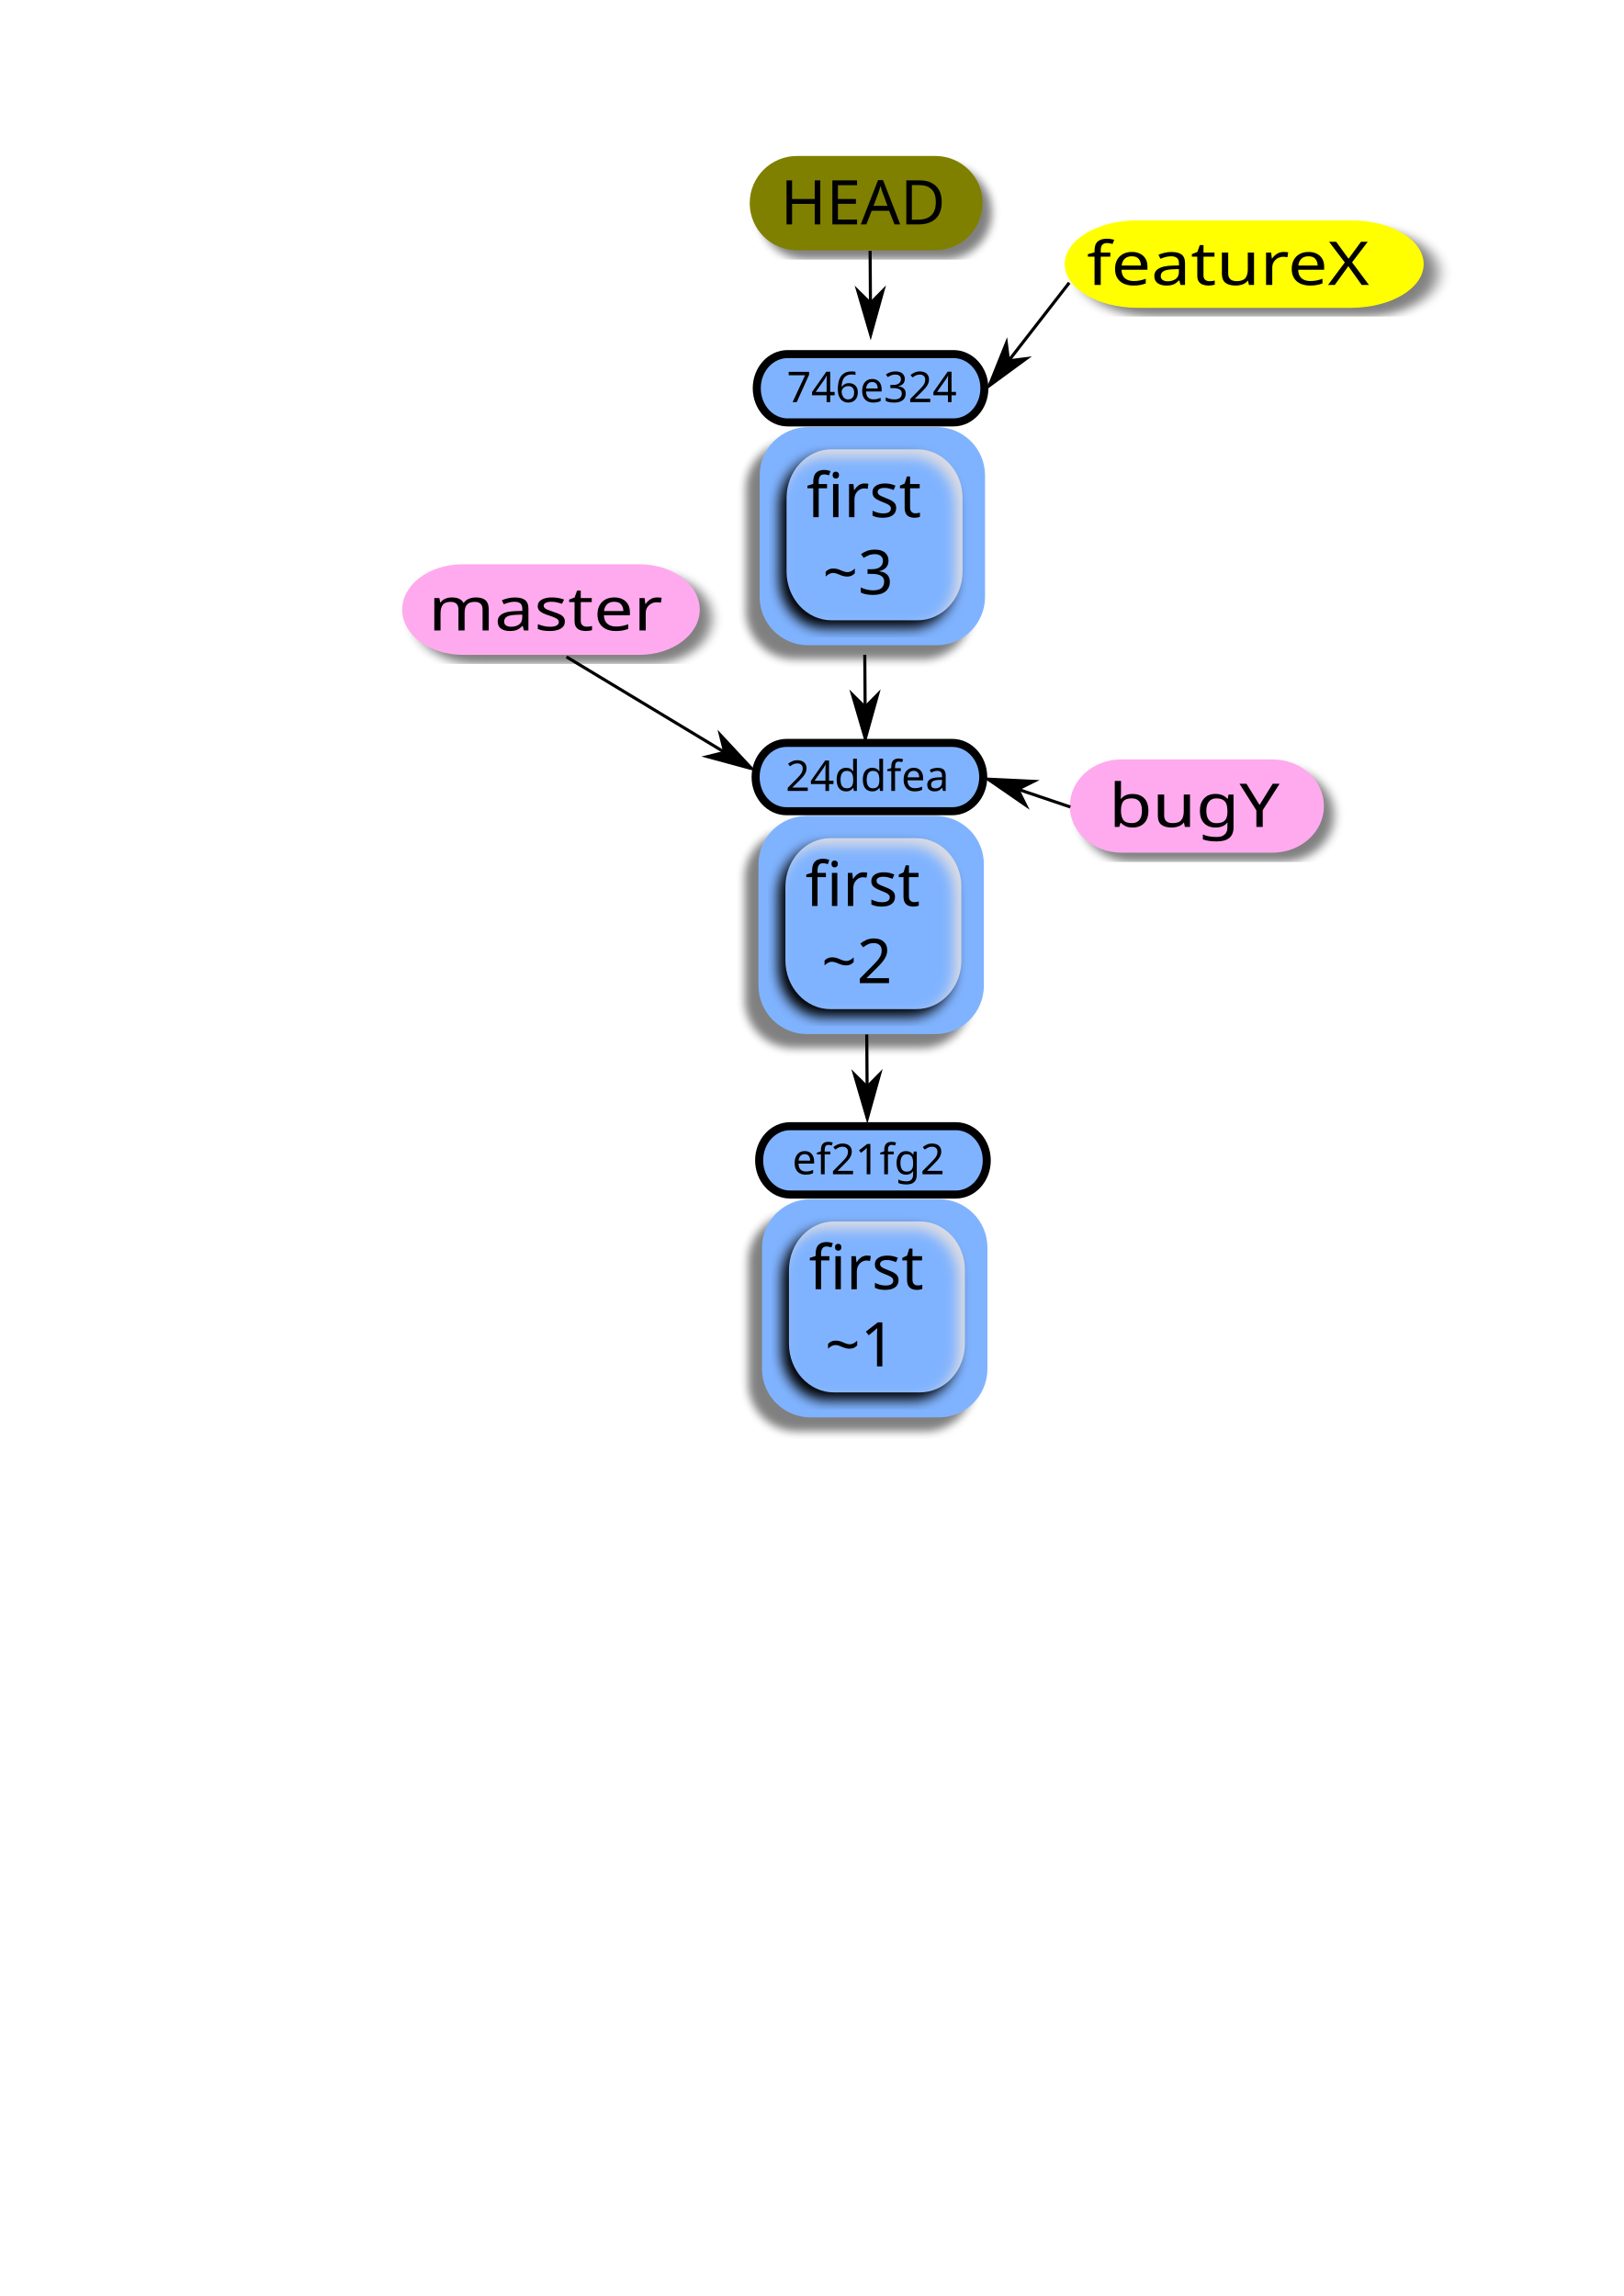
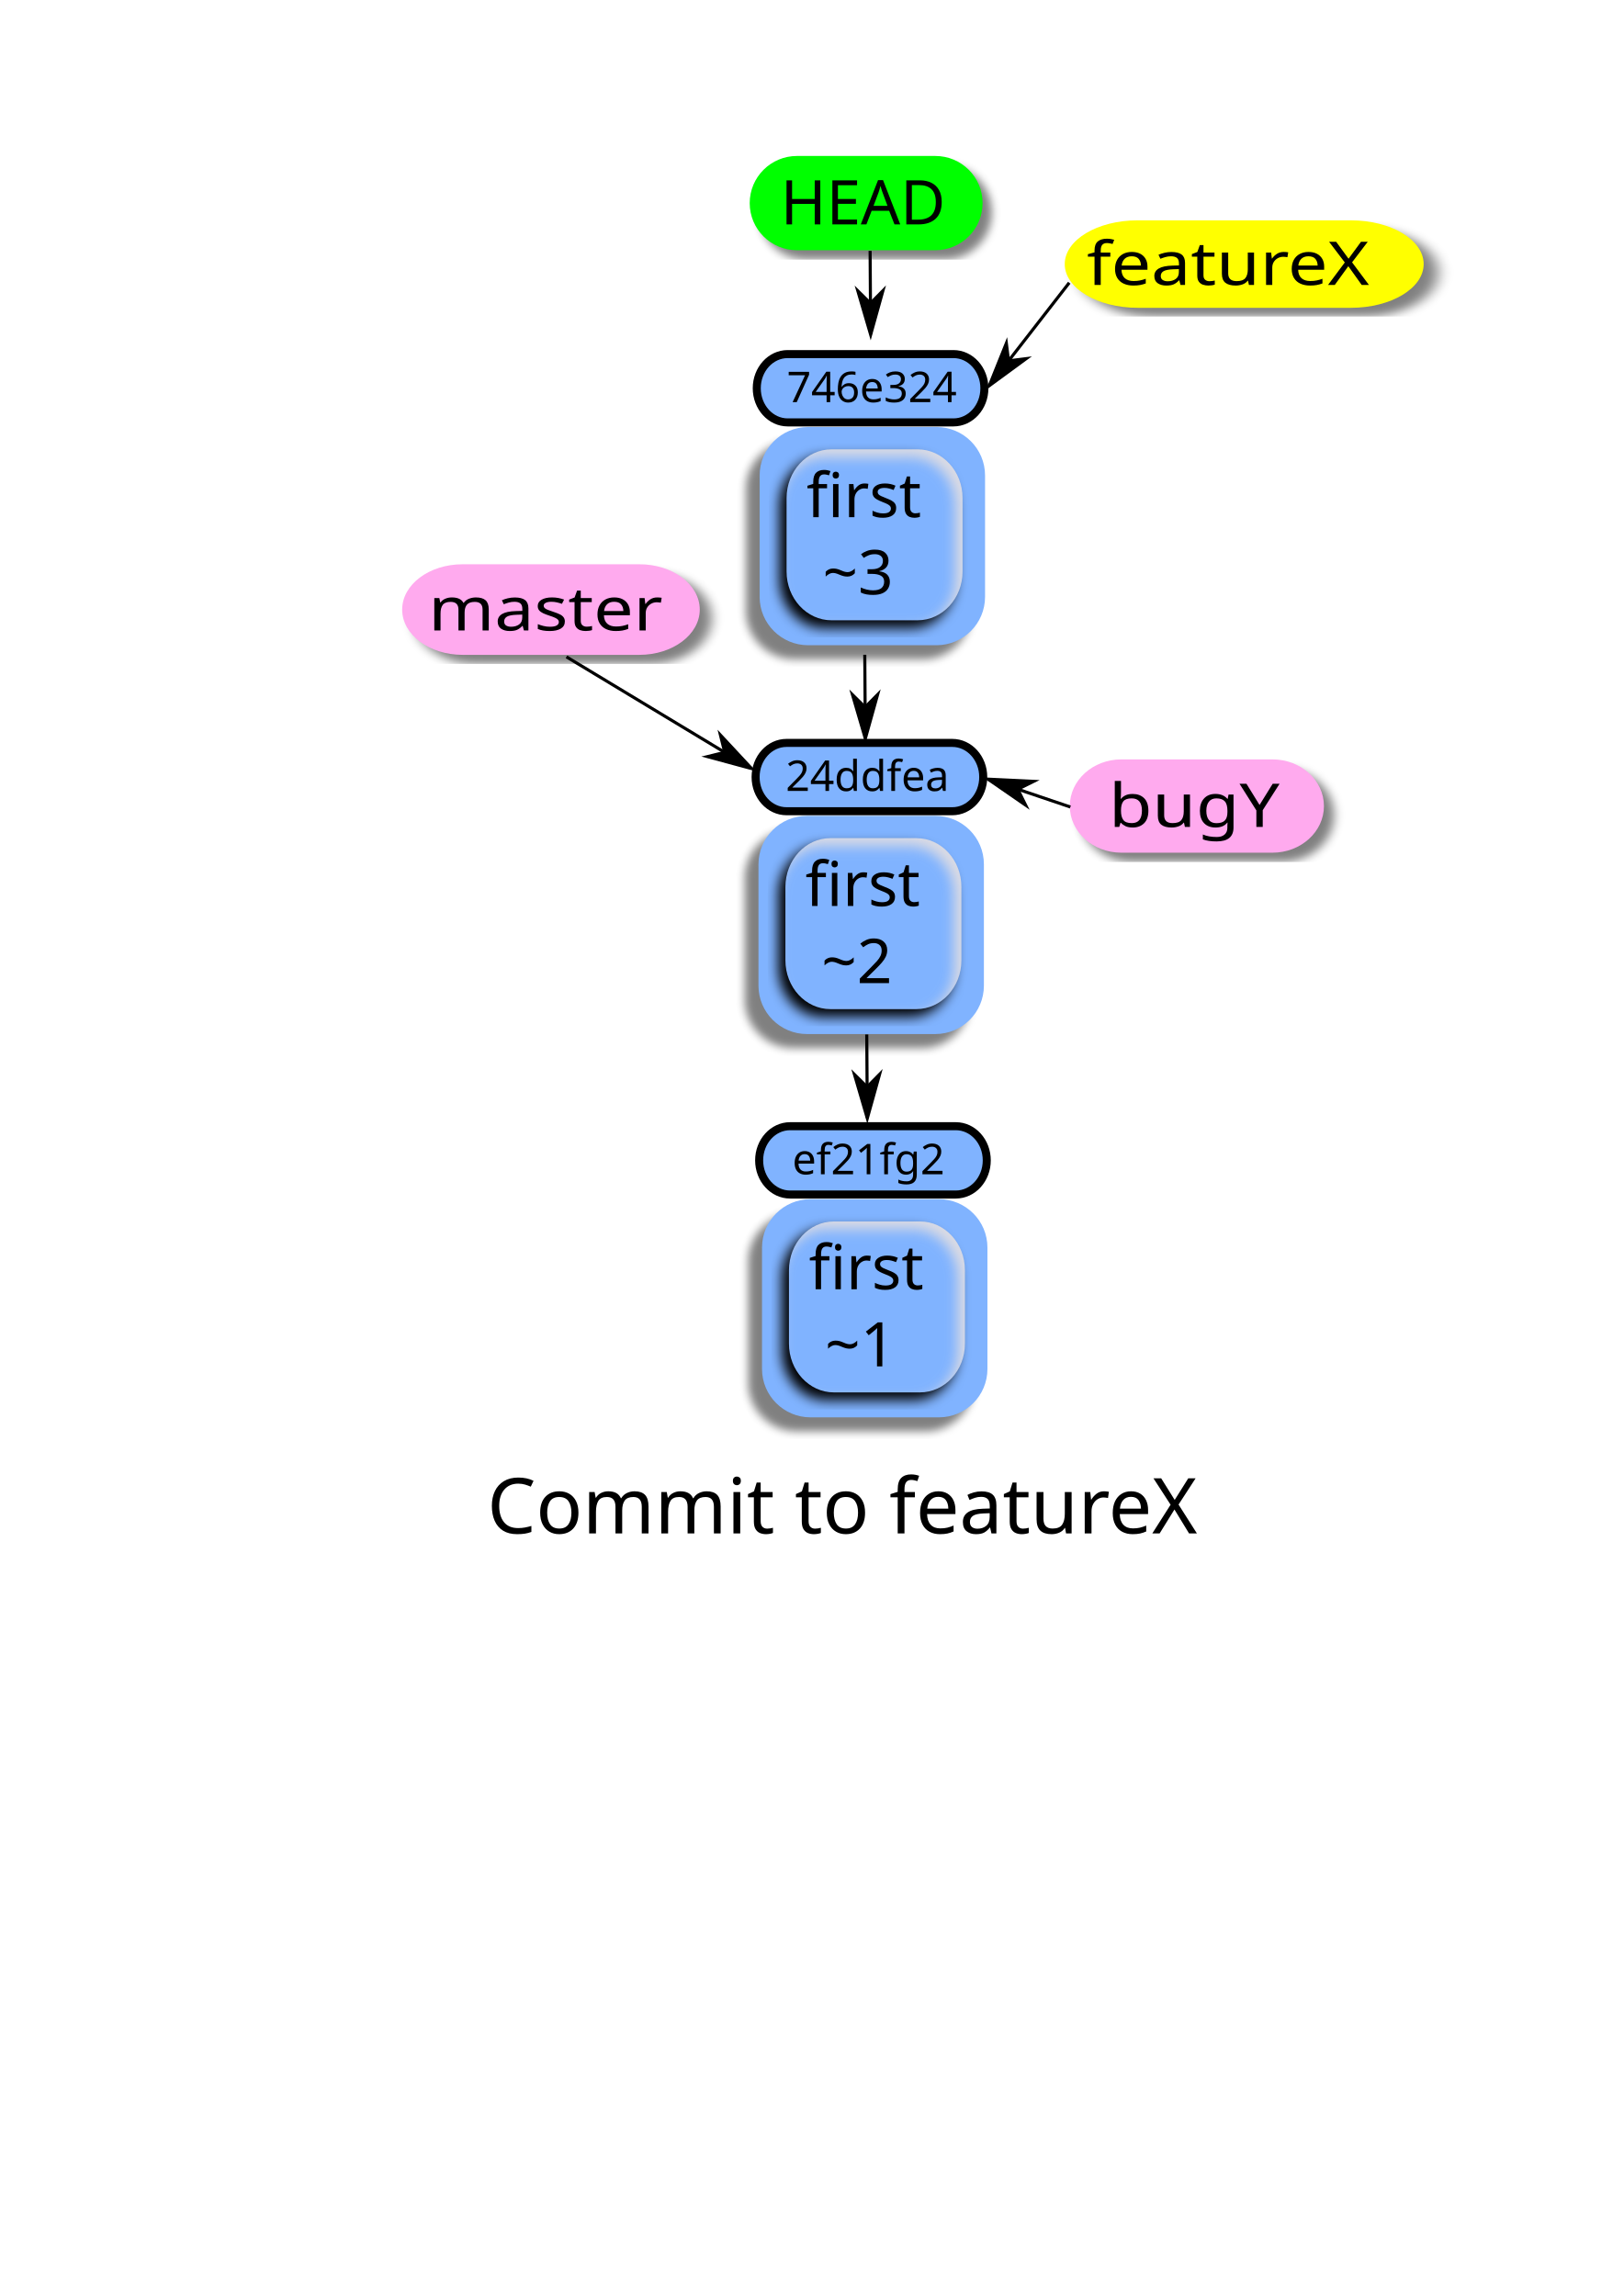
<svg xmlns="http://www.w3.org/2000/svg" xmlns:ns1="http://www.openswatchbook.org/uri/2009/osb" width="297mm" height="420mm" viewBox="0 0 1052.362 1488.189" id="svg2" version="1.1">
  <defs id="defs4">
    <marker orient="auto" refY="0.0" refX="0.0" id="marker9110" style="overflow:visible;">
      <path id="path9112" d="M 0.0,0.0 L 5.0,-5.0 L -12.5,0.0 L 5.0,5.0 L 0.0,0.0 z " style="fill-rule:evenodd;stroke:#000000;stroke-width:1pt;stroke-opacity:1;fill:#000000;fill-opacity:1" transform="scale(0.8) rotate(180) translate(12.5,0)" />
    </marker>
    <marker orient="auto" refY="0.0" refX="0.0" id="marker8998" style="overflow:visible;">
      <path id="path9000" d="M 0.0,0.0 L 5.0,-5.0 L -12.5,0.0 L 5.0,5.0 L 0.0,0.0 z " style="fill-rule:evenodd;stroke:#000000;stroke-width:1pt;stroke-opacity:1;fill:#000000;fill-opacity:1" transform="scale(0.8) rotate(180) translate(12.5,0)" />
    </marker>
    <marker orient="auto" refY="0.0" refX="0.0" id="marker8892" style="overflow:visible;">
      <path id="path8894" d="M 0.0,0.0 L 5.0,-5.0 L -12.5,0.0 L 5.0,5.0 L 0.0,0.0 z " style="fill-rule:evenodd;stroke:#000000;stroke-width:1pt;stroke-opacity:1;fill:#000000;fill-opacity:1" transform="scale(0.8) rotate(180) translate(12.5,0)" />
    </marker>
    <marker orient="auto" refY="0.0" refX="0.0" id="marker8792" style="overflow:visible;">
      <path id="path8794" d="M 0.0,0.0 L 5.0,-5.0 L -12.5,0.0 L 5.0,5.0 L 0.0,0.0 z " style="fill-rule:evenodd;stroke:#000000;stroke-width:1pt;stroke-opacity:1;fill:#000000;fill-opacity:1" transform="scale(0.8) rotate(180) translate(12.5,0)" />
    </marker>
    <marker orient="auto" refY="0.0" refX="0.0" id="marker8698" style="overflow:visible;">
      <path id="path8700" d="M 0.0,0.0 L 5.0,-5.0 L -12.5,0.0 L 5.0,5.0 L 0.0,0.0 z " style="fill-rule:evenodd;stroke:#000000;stroke-width:1pt;stroke-opacity:1;fill:#000000;fill-opacity:1" transform="scale(0.8) rotate(180) translate(12.5,0)" />
    </marker>
    <marker orient="auto" refY="0.0" refX="0.0" id="marker7376" style="overflow:visible;">
      <path id="path7378" d="M 0.0,0.0 L 5.0,-5.0 L -12.5,0.0 L 5.0,5.0 L 0.0,0.0 z " style="fill-rule:evenodd;stroke:#000000;stroke-width:1pt;stroke-opacity:1;fill:#000000;fill-opacity:1" transform="scale(0.8) rotate(180) translate(12.5,0)" />
    </marker>
    <marker style="overflow:visible;" id="marker6272" refX="0.0" refY="0.0" orient="auto">
      <path transform="scale(0.8) rotate(180) translate(12.5,0)" style="fill-rule:evenodd;stroke:#000000;stroke-width:1pt;stroke-opacity:1;fill:#000000;fill-opacity:1" d="M 0.0,0.0 L 5.0,-5.0 L -12.5,0.0 L 5.0,5.0 L 0.0,0.0 z " id="path6274" />
    </marker>
    <marker orient="auto" refY="0.0" refX="0.0" id="marker4547" style="overflow:visible;">
      <path id="path4294" d="M 0.0,0.0 L 5.0,-5.0 L -12.5,0.0 L 5.0,5.0 L 0.0,0.0 z " style="fill-rule:evenodd;stroke:#000000;stroke-width:1pt;stroke-opacity:1;fill:#000000;fill-opacity:1" transform="scale(0.8) rotate(180) translate(12.5,0)" />
    </marker>
    <marker orient="auto" refY="0" refX="0" id="marker7876" style="overflow:visible">
      <path id="path7623" d="M 0,0 5,-5 -12.5,0 5,5 0,0 Z" style="fill:#000000;fill-opacity:1;fill-rule:evenodd;stroke:#000000;stroke-width:1pt;stroke-opacity:1" transform="matrix(-0.8,0,0,-0.8,-10,0)" />
    </marker>
    <marker orient="auto" refY="0" refX="0" id="Arrow1Lend" style="overflow:visible">
      <path id="path7119" d="M 0,0 5,-5 -12.5,0 5,5 0,0 Z" style="fill:#000000;fill-opacity:1;fill-rule:evenodd;stroke:#000000;stroke-width:1pt;stroke-opacity:1" transform="matrix(-0.8,0,0,-0.8,-10,0)" />
    </marker>
    <linearGradient id="linearGradient5542" ns1:paint="gradient">
      <stop style="stop-color:#000000;stop-opacity:1;" offset="0" id="stop5544" />
      <stop style="stop-color:#000000;stop-opacity:0;" offset="1" id="stop5546" />
    </linearGradient>
    <filter style="color-interpolation-filters:sRGB" id="filter4160">
      <feFlood flood-opacity="0.498" flood-color="rgb(0,0,0)" result="flood" id="feFlood4162" />
      <feComposite in="flood" in2="SourceGraphic" operator="in" result="composite1" id="feComposite4164" />
      <feGaussianBlur in="composite1" stdDeviation="3" result="blur" id="feGaussianBlur4166" />
      <feOffset dx="6" dy="6" result="offset" id="feOffset4168" />
      <feComposite in="SourceGraphic" in2="offset" operator="over" result="composite2" id="feComposite4170" />
    </filter>
    <filter style="color-interpolation-filters:sRGB" id="filter4160-4">
      <feFlood flood-opacity="0.498" flood-color="rgb(0,0,0)" result="flood" id="feFlood4162-7" />
      <feComposite in="flood" in2="SourceGraphic" operator="in" result="composite1" id="feComposite4164-5" />
      <feGaussianBlur in="composite1" stdDeviation="3" result="blur" id="feGaussianBlur4166-6" />
      <feOffset dx="6" dy="6" result="offset" id="feOffset4168-2" />
      <feComposite in="SourceGraphic" in2="offset" operator="over" result="composite2" id="feComposite4170-1" />
    </filter>
    <filter style="color-interpolation-filters:sRGB" id="filter4160-4-9">
      <feFlood flood-opacity="0.498" flood-color="rgb(0,0,0)" result="flood" id="feFlood4162-7-4" />
      <feComposite in="flood" in2="SourceGraphic" operator="in" result="composite1" id="feComposite4164-5-7" />
      <feGaussianBlur in="composite1" stdDeviation="3" result="blur" id="feGaussianBlur4166-6-9" />
      <feOffset dx="6" dy="6" result="offset" id="feOffset4168-2-4" />
      <feComposite in="SourceGraphic" in2="offset" operator="over" result="composite2" id="feComposite4170-1-5" />
    </filter>
    <filter style="color-interpolation-filters:sRGB" id="filter4160-4-9-0">
      <feFlood flood-opacity="0.498" flood-color="rgb(0,0,0)" result="flood" id="feFlood4162-7-4-8" />
      <feComposite in="flood" in2="SourceGraphic" operator="in" result="composite1" id="feComposite4164-5-7-1" />
      <feGaussianBlur in="composite1" stdDeviation="3" result="blur" id="feGaussianBlur4166-6-9-2" />
      <feOffset dx="6" dy="6" result="offset" id="feOffset4168-2-4-5" />
      <feComposite in="SourceGraphic" in2="offset" operator="over" result="composite2" id="feComposite4170-1-5-0" />
    </filter>
    <filter style="color-interpolation-filters:sRGB" id="filter4202">
      <feGaussianBlur result="result0" in="SourceAlpha" stdDeviation="4" id="feGaussianBlur4204" />
      <feOffset dx="5" dy="5" result="result4" id="feOffset4206" />
      <feComposite in="SourceGraphic" in2="result4" operator="xor" result="result3" id="feComposite4208" />
    </filter>
    <filter style="color-interpolation-filters:sRGB" id="filter4202-7">
      <feGaussianBlur result="result0" in="SourceAlpha" stdDeviation="4" id="feGaussianBlur4204-5" />
      <feOffset dx="5" dy="5" result="result4" id="feOffset4206-5" />
      <feComposite in="SourceGraphic" in2="result4" operator="xor" result="result3" id="feComposite4208-2" />
    </filter>
    <filter style="color-interpolation-filters:sRGB" id="filter4776">
      <feGaussianBlur result="result0" in="SourceAlpha" stdDeviation="4" id="feGaussianBlur4778" />
      <feOffset dx="5" dy="5" result="result4" id="feOffset4780" />
      <feComposite in="SourceGraphic" in2="result4" operator="xor" result="result3" id="feComposite4782" />
    </filter>
    <filter style="color-interpolation-filters:sRGB" id="filter4776-2">
      <feGaussianBlur result="result0" in="SourceAlpha" stdDeviation="4" id="feGaussianBlur4778-3" />
      <feOffset dx="5" dy="5" result="result4" id="feOffset4780-5" />
      <feComposite in="SourceGraphic" in2="result4" operator="xor" result="result3" id="feComposite4782-2" />
    </filter>
    <filter style="color-interpolation-filters:sRGB" id="filter4776-3">
      <feGaussianBlur result="result0" in="SourceAlpha" stdDeviation="4" id="feGaussianBlur4778-1" />
      <feOffset dx="5" dy="5" result="result4" id="feOffset4780-7" />
      <feComposite in="SourceGraphic" in2="result4" operator="xor" result="result3" id="feComposite4782-5" />
    </filter>
    <filter style="color-interpolation-filters:sRGB" id="filter5554">
      <feFlood flood-opacity="0.498" flood-color="rgb(0,0,0)" result="flood" id="feFlood5556" />
      <feComposite in="flood" in2="SourceGraphic" operator="in" result="composite1" id="feComposite5558" />
      <feGaussianBlur in="composite1" stdDeviation="3" result="blur" id="feGaussianBlur5560" />
      <feOffset dx="9.1" dy="8.9" result="offset" id="feOffset5562" />
      <feComposite in="SourceGraphic" in2="offset" operator="over" result="composite2" id="feComposite5564" />
    </filter>
    <filter style="color-interpolation-filters:sRGB" id="filter4776-3-1">
      <feGaussianBlur result="result0" in="SourceAlpha" stdDeviation="4" id="feGaussianBlur4778-1-1" />
      <feOffset dx="5" dy="5" result="result4" id="feOffset4780-7-2" />
      <feComposite in="SourceGraphic" in2="result4" operator="xor" result="result3" id="feComposite4782-5-6" />
    </filter>
    <filter style="color-interpolation-filters:sRGB" id="filter5554-4">
      <feFlood flood-opacity="0.498" flood-color="rgb(0,0,0)" result="flood" id="feFlood5556-6" />
      <feComposite in="flood" in2="SourceGraphic" operator="in" result="composite1" id="feComposite5558-8" />
      <feGaussianBlur in="composite1" stdDeviation="3" result="blur" id="feGaussianBlur5560-6" />
      <feOffset dx="9.1" dy="8.9" result="offset" id="feOffset5562-2" />
      <feComposite in="SourceGraphic" in2="offset" operator="over" result="composite2" id="feComposite5564-7" />
    </filter>
    <marker orient="auto" refY="0" refX="0" id="Arrow1Lend-9" style="overflow:visible">
      <path id="path7119-5" d="M 0,0 5,-5 -12.5,0 5,5 0,0 Z" style="fill:#000000;fill-opacity:1;fill-rule:evenodd;stroke:#000000;stroke-width:1pt;stroke-opacity:1" transform="matrix(-0.8,0,0,-0.8,-10,0)" />
    </marker>
    <filter style="color-interpolation-filters:sRGB" id="filter4160-7">
      <feFlood flood-opacity="0.498" flood-color="rgb(0,0,0)" result="flood" id="feFlood4162-6" />
      <feComposite in="flood" in2="SourceGraphic" operator="in" result="composite1" id="feComposite4164-5-2" />
      <feGaussianBlur in="composite1" stdDeviation="3" result="blur" id="feGaussianBlur4166-3" />
      <feOffset dx="6" dy="6" result="offset" id="feOffset4168-8" />
      <feComposite in="SourceGraphic" in2="offset" operator="over" result="composite2" id="feComposite4170-7" />
    </filter>
    <filter style="color-interpolation-filters:sRGB" id="filter4160-7-4">
      <feFlood flood-opacity="0.498" flood-color="rgb(0,0,0)" result="flood" id="feFlood4162-6-5" />
      <feComposite in="flood" in2="SourceGraphic" operator="in" result="composite1" id="feComposite4164-5-2-8" />
      <feGaussianBlur in="composite1" stdDeviation="3" result="blur" id="feGaussianBlur4166-3-0" />
      <feOffset dx="6" dy="6" result="offset" id="feOffset4168-8-5" />
      <feComposite in="SourceGraphic" in2="offset" operator="over" result="composite2" id="feComposite4170-7-5" />
    </filter>
    <filter style="color-interpolation-filters:sRGB" id="filter4160-7-4-6">
      <feFlood flood-opacity="0.498" flood-color="rgb(0,0,0)" result="flood" id="feFlood4162-6-5-2" />
      <feComposite in="flood" in2="SourceGraphic" operator="in" result="composite1" id="feComposite4164-5-2-8-6" />
      <feGaussianBlur in="composite1" stdDeviation="3" result="blur" id="feGaussianBlur4166-3-0-5" />
      <feOffset dx="6" dy="6" result="offset" id="feOffset4168-8-5-9" />
      <feComposite in="SourceGraphic" in2="offset" operator="over" result="composite2" id="feComposite4170-7-5-8" />
    </filter>
    <filter style="color-interpolation-filters:sRGB" id="filter4776-3-5">
      <feGaussianBlur result="result0" in="SourceAlpha" stdDeviation="4" id="feGaussianBlur4778-1-9" />
      <feOffset dx="5" dy="5" result="result4" id="feOffset4780-7-7" />
      <feComposite in="SourceGraphic" in2="result4" operator="xor" result="result3" id="feComposite4782-5-7" />
    </filter>
    <filter style="color-interpolation-filters:sRGB" id="filter5554-5">
      <feFlood flood-opacity="0.498" flood-color="rgb(0,0,0)" result="flood" id="feFlood5556-2" />
      <feComposite in="flood" in2="SourceGraphic" operator="in" result="composite1" id="feComposite5558-85" />
      <feGaussianBlur in="composite1" stdDeviation="3" result="blur" id="feGaussianBlur5560-1" />
      <feOffset dx="9.1" dy="8.9" result="offset" id="feOffset5562-1" />
      <feComposite in="SourceGraphic" in2="offset" operator="over" result="composite2" id="feComposite5564-0" />
    </filter>
    <marker style="overflow:visible" id="marker4491-9" refX="0" refY="0" orient="auto">
      <path transform="matrix(-0.8,0,0,-0.8,-10,0)" style="fill:#000000;fill-opacity:1;fill-rule:evenodd;stroke:#000000;stroke-width:1pt;stroke-opacity:1" d="M 0,0 5,-5 -12.5,0 5,5 0,0 Z" id="path4493-2" />
    </marker>
    <filter style="color-interpolation-filters:sRGB" id="filter4160-7-4-6-6">
      <feFlood flood-opacity="0.498" flood-color="rgb(0,0,0)" result="flood" id="feFlood4162-6-5-2-2" />
      <feComposite in="flood" in2="SourceGraphic" operator="in" result="composite1" id="feComposite4164-5-2-8-6-6" />
      <feGaussianBlur in="composite1" stdDeviation="3" result="blur" id="feGaussianBlur4166-3-0-5-6" />
      <feOffset dx="6" dy="6" result="offset" id="feOffset4168-8-5-9-6" />
      <feComposite in="SourceGraphic" in2="offset" operator="over" result="composite2" id="feComposite4170-7-5-8-6" />
    </filter>
    <marker style="overflow:visible" id="marker4384-9" refX="0" refY="0" orient="auto">
      <path transform="matrix(-0.8,0,0,-0.8,-10,0)" style="fill:#000000;fill-opacity:1;fill-rule:evenodd;stroke:#000000;stroke-width:1pt;stroke-opacity:1" d="M 0,0 5,-5 -12.5,0 5,5 0,0 Z" id="path4386-1" />
    </marker>
    <filter style="color-interpolation-filters:sRGB" id="filter4160-7-4-4">
      <feFlood flood-opacity="0.498" flood-color="rgb(0,0,0)" result="flood" id="feFlood4162-6-5-25" />
      <feComposite in="flood" in2="SourceGraphic" operator="in" result="composite1" id="feComposite4164-5-2-8-1" />
      <feGaussianBlur in="composite1" stdDeviation="3" result="blur" id="feGaussianBlur4166-3-0-8" />
      <feOffset dx="6" dy="6" result="offset" id="feOffset4168-8-5-4" />
      <feComposite in="SourceGraphic" in2="offset" operator="over" result="composite2" id="feComposite4170-7-5-3" />
    </filter>
    <marker orient="auto" refY="0" refX="0" id="marker4547-0" style="overflow:visible">
      <path id="path4294-0" d="M 0,0 5,-5 -12.5,0 5,5 0,0 Z" style="fill:#000000;fill-opacity:1;fill-rule:evenodd;stroke:#000000;stroke-width:1pt;stroke-opacity:1" transform="matrix(-0.8,0,0,-0.8,-10,0)" />
    </marker>
    <filter style="color-interpolation-filters:sRGB" id="filter4160-7-7">
      <feFlood flood-opacity="0.498" flood-color="rgb(0,0,0)" result="flood" id="feFlood4162-6-2" />
      <feComposite in="flood" in2="SourceGraphic" operator="in" result="composite1" id="feComposite4164-5-2-9" />
      <feGaussianBlur in="composite1" stdDeviation="3" result="blur" id="feGaussianBlur4166-3-1" />
      <feOffset dx="6" dy="6" result="offset" id="feOffset4168-8-4" />
      <feComposite in="SourceGraphic" in2="offset" operator="over" result="composite2" id="feComposite4170-7-9" />
    </filter>
    <filter style="color-interpolation-filters:sRGB" id="filter4776-3-1-1">
      <feGaussianBlur result="result0" in="SourceAlpha" stdDeviation="4" id="feGaussianBlur4778-1-1-3" />
      <feOffset dx="5" dy="5" result="result4" id="feOffset4780-7-2-2" />
      <feComposite in="SourceGraphic" in2="result4" operator="xor" result="result3" id="feComposite4782-5-6-6" />
    </filter>
    <filter style="color-interpolation-filters:sRGB" id="filter5554-4-3">
      <feFlood flood-opacity="0.498" flood-color="rgb(0,0,0)" result="flood" id="feFlood5556-6-6" />
      <feComposite in="flood" in2="SourceGraphic" operator="in" result="composite1" id="feComposite5558-8-4" />
      <feGaussianBlur in="composite1" stdDeviation="3" result="blur" id="feGaussianBlur5560-6-7" />
      <feOffset dx="9.1" dy="8.9" result="offset" id="feOffset5562-2-4" />
      <feComposite in="SourceGraphic" in2="offset" operator="over" result="composite2" id="feComposite5564-7-0" />
    </filter>
    <filter style="color-interpolation-filters:sRGB" id="filter4776-3-14">
      <feGaussianBlur result="result0" in="SourceAlpha" stdDeviation="4" id="feGaussianBlur4778-1-7" />
      <feOffset dx="5" dy="5" result="result4" id="feOffset4780-7-5" />
      <feComposite in="SourceGraphic" in2="result4" operator="xor" result="result3" id="feComposite4782-5-2" />
    </filter>
    <filter style="color-interpolation-filters:sRGB" id="filter5554-8">
      <feFlood flood-opacity="0.498" flood-color="rgb(0,0,0)" result="flood" id="feFlood5556-3" />
      <feComposite in="flood" in2="SourceGraphic" operator="in" result="composite1" id="feComposite5558-6" />
      <feGaussianBlur in="composite1" stdDeviation="3" result="blur" id="feGaussianBlur5560-2" />
      <feOffset dx="9.1" dy="8.9" result="offset" id="feOffset5562-3" />
      <feComposite in="SourceGraphic" in2="offset" operator="over" result="composite2" id="feComposite5564-8" />
    </filter>
    <filter style="color-interpolation-filters:sRGB" id="filter4160-4-95">
      <feFlood flood-opacity="0.498" flood-color="rgb(0,0,0)" result="flood" id="feFlood4162-7-9" />
      <feComposite in="flood" in2="SourceGraphic" operator="in" result="composite1" id="feComposite4164-5-21" />
      <feGaussianBlur in="composite1" stdDeviation="3" result="blur" id="feGaussianBlur4166-6-8" />
      <feOffset dx="6" dy="6" result="offset" id="feOffset4168-2-9" />
      <feComposite in="SourceGraphic" in2="offset" operator="over" result="composite2" id="feComposite4170-1-3" />
    </filter>
    <marker orient="auto" refY="0" refX="0" id="marker4837" style="overflow:visible">
      <path id="path4839" d="M 0,0 5,-5 -12.5,0 5,5 0,0 Z" style="fill:#000000;fill-opacity:1;fill-rule:evenodd;stroke:#000000;stroke-width:1pt;stroke-opacity:1" transform="matrix(-0.8,0,0,-0.8,-10,0)" />
    </marker>
    <filter style="color-interpolation-filters:sRGB" id="filter4160-4-7">
      <feFlood flood-opacity="0.498" flood-color="rgb(0,0,0)" result="flood" id="feFlood4162-7-94" />
      <feComposite in="flood" in2="SourceGraphic" operator="in" result="composite1" id="feComposite4164-5-4" />
      <feGaussianBlur in="composite1" stdDeviation="3" result="blur" id="feGaussianBlur4166-6-85" />
      <feOffset dx="6" dy="6" result="offset" id="feOffset4168-2-97" />
      <feComposite in="SourceGraphic" in2="offset" operator="over" result="composite2" id="feComposite4170-1-0" />
    </filter>
    <filter style="color-interpolation-filters:sRGB" id="filter5554-5-5">
      <feFlood flood-opacity="0.498" flood-color="rgb(0,0,0)" result="flood" id="feFlood5556-2-5" />
      <feComposite in="flood" in2="SourceGraphic" operator="in" result="composite1" id="feComposite5558-85-4" />
      <feGaussianBlur in="composite1" stdDeviation="3" result="blur" id="feGaussianBlur5560-1-9" />
      <feOffset dx="9.1" dy="8.9" result="offset" id="feOffset5562-1-5" />
      <feComposite in="SourceGraphic" in2="offset" operator="over" result="composite2" id="feComposite5564-0-0" />
    </filter>
    <filter style="color-interpolation-filters:sRGB" id="filter4776-3-5-4">
      <feGaussianBlur result="result0" in="SourceAlpha" stdDeviation="4" id="feGaussianBlur4778-1-9-9" />
      <feOffset dx="5" dy="5" result="result4" id="feOffset4780-7-7-6" />
      <feComposite in="SourceGraphic" in2="result4" operator="xor" result="result3" id="feComposite4782-5-7-1" />
    </filter>
    <filter style="color-interpolation-filters:sRGB" id="filter5554-8-2">
      <feFlood flood-opacity="0.498" flood-color="rgb(0,0,0)" result="flood" id="feFlood5556-3-4" />
      <feComposite in="flood" in2="SourceGraphic" operator="in" result="composite1" id="feComposite5558-6-6" />
      <feGaussianBlur in="composite1" stdDeviation="3" result="blur" id="feGaussianBlur5560-2-3" />
      <feOffset dx="9.1" dy="8.9" result="offset" id="feOffset5562-3-1" />
      <feComposite in="SourceGraphic" in2="offset" operator="over" result="composite2" id="feComposite5564-8-0" />
    </filter>
    <filter style="color-interpolation-filters:sRGB" id="filter4776-3-14-1">
      <feGaussianBlur result="result0" in="SourceAlpha" stdDeviation="4" id="feGaussianBlur4778-1-7-0" />
      <feOffset dx="5" dy="5" result="result4" id="feOffset4780-7-5-3" />
      <feComposite in="SourceGraphic" in2="result4" operator="xor" result="result3" id="feComposite4782-5-2-8" />
    </filter>
    <filter style="color-interpolation-filters:sRGB" id="filter5554-4-3-0">
      <feFlood flood-opacity="0.498" flood-color="rgb(0,0,0)" result="flood" id="feFlood5556-6-6-1" />
      <feComposite in="flood" in2="SourceGraphic" operator="in" result="composite1" id="feComposite5558-8-4-7" />
      <feGaussianBlur in="composite1" stdDeviation="3" result="blur" id="feGaussianBlur5560-6-7-1" />
      <feOffset dx="9.1" dy="8.9" result="offset" id="feOffset5562-2-4-5" />
      <feComposite in="SourceGraphic" in2="offset" operator="over" result="composite2" id="feComposite5564-7-0-1" />
    </filter>
    <filter style="color-interpolation-filters:sRGB" id="filter4776-3-1-1-9">
      <feGaussianBlur result="result0" in="SourceAlpha" stdDeviation="4" id="feGaussianBlur4778-1-1-3-2" />
      <feOffset dx="5" dy="5" result="result4" id="feOffset4780-7-2-2-3" />
      <feComposite in="SourceGraphic" in2="result4" operator="xor" result="result3" id="feComposite4782-5-6-6-8" />
    </filter>
    <filter style="color-interpolation-filters:sRGB" id="filter4160-7-7-2">
      <feFlood flood-opacity="0.498" flood-color="rgb(0,0,0)" result="flood" id="feFlood4162-6-2-8" />
      <feComposite in="flood" in2="SourceGraphic" operator="in" result="composite1" id="feComposite4164-5-2-9-5" />
      <feGaussianBlur in="composite1" stdDeviation="3" result="blur" id="feGaussianBlur4166-3-1-8" />
      <feOffset dx="6" dy="6" result="offset" id="feOffset4168-8-4-9" />
      <feComposite in="SourceGraphic" in2="offset" operator="over" result="composite2" id="feComposite4170-7-9-0" />
    </filter>
    <filter style="color-interpolation-filters:sRGB" id="filter4160-7-4-4-1">
      <feFlood flood-opacity="0.498" flood-color="rgb(0,0,0)" result="flood" id="feFlood4162-6-5-25-3" />
      <feComposite in="flood" in2="SourceGraphic" operator="in" result="composite1" id="feComposite4164-5-2-8-1-2" />
      <feGaussianBlur in="composite1" stdDeviation="3" result="blur" id="feGaussianBlur4166-3-0-8-7" />
      <feOffset dx="6" dy="6" result="offset" id="feOffset4168-8-5-4-6" />
      <feComposite in="SourceGraphic" in2="offset" operator="over" result="composite2" id="feComposite4170-7-5-3-6" />
    </filter>
    <filter style="color-interpolation-filters:sRGB" id="filter4160-7-4-6-6-1">
      <feFlood flood-opacity="0.498" flood-color="rgb(0,0,0)" result="flood" id="feFlood4162-6-5-2-2-4" />
      <feComposite in="flood" in2="SourceGraphic" operator="in" result="composite1" id="feComposite4164-5-2-8-6-6-2" />
      <feGaussianBlur in="composite1" stdDeviation="3" result="blur" id="feGaussianBlur4166-3-0-5-6-2" />
      <feOffset dx="6" dy="6" result="offset" id="feOffset4168-8-5-9-6-4" />
      <feComposite in="SourceGraphic" in2="offset" operator="over" result="composite2" id="feComposite4170-7-5-8-6-3" />
    </filter>
    <marker orient="auto" refY="0" refX="0" id="marker5865" style="overflow:visible">
      <path id="path5867" d="M 0,0 5,-5 -12.5,0 5,5 0,0 Z" style="fill:#000000;fill-opacity:1;fill-rule:evenodd;stroke:#000000;stroke-width:1pt;stroke-opacity:1" transform="matrix(-0.8,0,0,-0.8,-10,0)" />
    </marker>
    <marker orient="auto" refY="0" refX="0" id="marker4837-2" style="overflow:visible">
      <path id="path4839-7" d="M 0,0 5,-5 -12.5,0 5,5 0,0 Z" style="fill:#000000;fill-opacity:1;fill-rule:evenodd;stroke:#000000;stroke-width:1pt;stroke-opacity:1" transform="matrix(-0.8,0,0,-0.8,-10,0)" />
    </marker>
    <filter style="color-interpolation-filters:sRGB" id="filter4160-4-3">
      <feFlood flood-opacity="0.498" flood-color="rgb(0,0,0)" result="flood" id="feFlood4162-7-40" />
      <feComposite in="flood" in2="SourceGraphic" operator="in" result="composite1" id="feComposite4164-5-0" />
      <feGaussianBlur in="composite1" stdDeviation="3" result="blur" id="feGaussianBlur4166-6-5" />
      <feOffset dx="6" dy="6" result="offset" id="feOffset4168-2-7" />
      <feComposite in="SourceGraphic" in2="offset" operator="over" result="composite2" id="feComposite4170-1-1" />
    </filter>
    <filter style="color-interpolation-filters:sRGB" id="filter5554-5-6">
      <feFlood flood-opacity="0.498" flood-color="rgb(0,0,0)" result="flood" id="feFlood5556-2-2" />
      <feComposite in="flood" in2="SourceGraphic" operator="in" result="composite1" id="feComposite5558-85-44" />
      <feGaussianBlur in="composite1" stdDeviation="3" result="blur" id="feGaussianBlur5560-1-6" />
      <feOffset dx="9.1" dy="8.9" result="offset" id="feOffset5562-1-4" />
      <feComposite in="SourceGraphic" in2="offset" operator="over" result="composite2" id="feComposite5564-0-1" />
    </filter>
    <filter style="color-interpolation-filters:sRGB" id="filter4776-3-5-5">
      <feGaussianBlur result="result0" in="SourceAlpha" stdDeviation="4" id="feGaussianBlur4778-1-9-3" />
      <feOffset dx="5" dy="5" result="result4" id="feOffset4780-7-7-2" />
      <feComposite in="SourceGraphic" in2="result4" operator="xor" result="result3" id="feComposite4782-5-7-6" />
    </filter>
    <filter style="color-interpolation-filters:sRGB" id="filter5554-8-8">
      <feFlood flood-opacity="0.498" flood-color="rgb(0,0,0)" result="flood" id="feFlood5556-3-6" />
      <feComposite in="flood" in2="SourceGraphic" operator="in" result="composite1" id="feComposite5558-6-3" />
      <feGaussianBlur in="composite1" stdDeviation="3" result="blur" id="feGaussianBlur5560-2-4" />
      <feOffset dx="9.1" dy="8.9" result="offset" id="feOffset5562-3-2" />
      <feComposite in="SourceGraphic" in2="offset" operator="over" result="composite2" id="feComposite5564-8-4" />
    </filter>
    <filter style="color-interpolation-filters:sRGB" id="filter4776-3-14-8">
      <feGaussianBlur result="result0" in="SourceAlpha" stdDeviation="4" id="feGaussianBlur4778-1-7-6" />
      <feOffset dx="5" dy="5" result="result4" id="feOffset4780-7-5-6" />
      <feComposite in="SourceGraphic" in2="result4" operator="xor" result="result3" id="feComposite4782-5-2-4" />
    </filter>
    <filter style="color-interpolation-filters:sRGB" id="filter5554-4-3-9">
      <feFlood flood-opacity="0.498" flood-color="rgb(0,0,0)" result="flood" id="feFlood5556-6-6-0" />
      <feComposite in="flood" in2="SourceGraphic" operator="in" result="composite1" id="feComposite5558-8-4-4" />
      <feGaussianBlur in="composite1" stdDeviation="3" result="blur" id="feGaussianBlur5560-6-7-4" />
      <feOffset dx="9.1" dy="8.9" result="offset" id="feOffset5562-2-4-54" />
      <feComposite in="SourceGraphic" in2="offset" operator="over" result="composite2" id="feComposite5564-7-0-4" />
    </filter>
    <filter style="color-interpolation-filters:sRGB" id="filter4776-3-1-1-2">
      <feGaussianBlur result="result0" in="SourceAlpha" stdDeviation="4" id="feGaussianBlur4778-1-1-3-4" />
      <feOffset dx="5" dy="5" result="result4" id="feOffset4780-7-2-2-8" />
      <feComposite in="SourceGraphic" in2="result4" operator="xor" result="result3" id="feComposite4782-5-6-6-9" />
    </filter>
    <filter style="color-interpolation-filters:sRGB" id="filter4160-7-7-8">
      <feFlood flood-opacity="0.498" flood-color="rgb(0,0,0)" result="flood" id="feFlood4162-6-2-4" />
      <feComposite in="flood" in2="SourceGraphic" operator="in" result="composite1" id="feComposite4164-5-2-9-54" />
      <feGaussianBlur in="composite1" stdDeviation="3" result="blur" id="feGaussianBlur4166-3-1-9" />
      <feOffset dx="6" dy="6" result="offset" id="feOffset4168-8-4-7" />
      <feComposite in="SourceGraphic" in2="offset" operator="over" result="composite2" id="feComposite4170-7-9-9" />
    </filter>
    <filter style="color-interpolation-filters:sRGB" id="filter4160-7-4-4-4">
      <feFlood flood-opacity="0.498" flood-color="rgb(0,0,0)" result="flood" id="feFlood4162-6-5-25-1" />
      <feComposite in="flood" in2="SourceGraphic" operator="in" result="composite1" id="feComposite4164-5-2-8-1-5" />
      <feGaussianBlur in="composite1" stdDeviation="3" result="blur" id="feGaussianBlur4166-3-0-8-3" />
      <feOffset dx="6" dy="6" result="offset" id="feOffset4168-8-5-4-9" />
      <feComposite in="SourceGraphic" in2="offset" operator="over" result="composite2" id="feComposite4170-7-5-3-0" />
    </filter>
    <filter style="color-interpolation-filters:sRGB" id="filter4160-7-4-6-6-9">
      <feFlood flood-opacity="0.498" flood-color="rgb(0,0,0)" result="flood" id="feFlood4162-6-5-2-2-1" />
      <feComposite in="flood" in2="SourceGraphic" operator="in" result="composite1" id="feComposite4164-5-2-8-6-6-4" />
      <feGaussianBlur in="composite1" stdDeviation="3" result="blur" id="feGaussianBlur4166-3-0-5-6-0" />
      <feOffset dx="6" dy="6" result="offset" id="feOffset4168-8-5-9-6-0" />
      <feComposite in="SourceGraphic" in2="offset" operator="over" result="composite2" id="feComposite4170-7-5-8-6-2" />
    </filter>
    <marker style="overflow:visible" id="marker7722" refX="0" refY="0" orient="auto">
      <path transform="matrix(-0.8,0,0,-0.8,-10,0)" style="fill:#000000;fill-opacity:1;fill-rule:evenodd;stroke:#000000;stroke-width:1pt;stroke-opacity:1" d="M 0,0 5,-5 -12.5,0 5,5 0,0 Z" id="path7724" />
    </marker>
  </defs>
  <g id="layer1" transform="translate(0,435.8268)">
-     <rect style="fill:#808000;stroke-width:3;stroke-miterlimit:4;stroke-dasharray:none;stroke-dashoffset:0;filter:url(#filter4160-4-3)" id="rect4152" width="150.532" height="61.094" x="172.46" y="130.861" ry="30.547" transform="matrix(1.002526,0,0,0.9999934,312.9608,-465.5928)" />
+     <rect style="fill:#00ff00;stroke-width:3;stroke-miterlimit:4;stroke-dasharray:none;stroke-dashoffset:0;filter:url(#filter4160-4-3)" id="rect4152" width="150.532" height="61.094" x="172.46" y="130.861" ry="30.547" transform="matrix(1.002526,0,0,0.9999934,312.9608,-465.5928)" />
    <text xml:space="preserve" style="font-style:normal;font-weight:normal;font-size:40.05px;line-height:125%;font-family:sans-serif;letter-spacing:0px;word-spacing:0px;fill:#000000;fill-opacity:1;stroke:none;stroke-width:1px;stroke-linecap:butt;stroke-linejoin:miter;stroke-opacity:1" x="505.178" y="-290.743" id="text4156" transform="scale(1.001265,0.9987363)">
      <tspan id="tspan4158" x="505.178" y="-290.743">HEAD</tspan>
    </text>
    <text xml:space="preserve" style="font-style:normal;font-weight:normal;font-size:40.05px;line-height:125%;font-family:sans-serif;letter-spacing:0px;word-spacing:0px;fill:#000000;fill-opacity:1;stroke:none;stroke-width:1px;stroke-linecap:butt;stroke-linejoin:miter;stroke-opacity:1" x="498.241" y="269.166" id="text4810" transform="scale(1.001265,0.9987363)">
      <tspan id="tspan4812" x="498.241" y="269.166" />
    </text>
    <flowRoot xml:space="preserve" id="flowRoot4820" style="font-style:normal;font-weight:normal;font-size:40px;line-height:125%;font-family:sans-serif;letter-spacing:0px;word-spacing:0px;fill:#000000;fill-opacity:1;stroke:none;stroke-width:1px;stroke-linecap:butt;stroke-linejoin:miter;stroke-opacity:1" transform="matrix(1.002526,0,0,0.9999934,125.0725,-4.963225)">
      <flowRegion id="flowRegion4822">
        <rect id="rect4824" width="182.857" height="192.857" x="285.714" y="183.791" />
      </flowRegion>
      <flowPara id="flowPara4826" />
    </flowRoot>
    <rect style="opacity:0;fill:#dbdbe3;stroke-width:1;stroke-miterlimit:4;stroke-dasharray:none;stroke-dashoffset:0" id="rect5530" width="299.326" height="232.856" x="495.646" y="224.326" ry="31.377" />
    <path style="fill:none;fill-rule:evenodd;stroke:#000000;stroke-width:2;stroke-linecap:butt;stroke-linejoin:miter;stroke-miterlimit:4;stroke-dasharray:none;stroke-opacity:1;marker-end:url(#marker8998)" d="m 563.879,-273.232 0.358,54.107" id="path7110" />
    <text xml:space="preserve" style="font-style:normal;font-weight:normal;font-size:40.05px;line-height:125%;font-family:sans-serif;letter-spacing:0px;word-spacing:0px;fill:#000000;fill-opacity:1;stroke:none;stroke-width:1px;stroke-linecap:butt;stroke-linejoin:miter;stroke-opacity:1" x="296.559" y="274.887" id="text4273" transform="scale(1.001265,0.9987363)">
      <tspan id="tspan4275" x="296.559" y="274.887" />
    </text>
    <rect style="opacity:1;fill:#80b3ff;stroke-width:1;stroke-miterlimit:4;stroke-dasharray:none;stroke-dashoffset:0;filter:url(#filter5554-5-6)" id="rect5532-7" width="141.429" height="145.714" x="292.791" y="-253.286" ry="31.377" transform="matrix(0,0.9999934,-1.002526,0,384.4466,-451.8269)" />
    <rect style="fill:#dbdbe3;stroke-width:3;stroke-miterlimit:4;stroke-dasharray:none;stroke-dashoffset:0;filter:url(#filter4776-3-5-5)" id="rect4774-4-8" width="110" height="122.857" x="133.286" y="249.219" ry="31.377" transform="matrix(0,1.007317,-0.9282228,0,855.1135,-278.8448)" />
    <text xml:space="preserve" style="font-style:normal;font-weight:normal;font-size:40.05px;line-height:125%;font-family:sans-serif;letter-spacing:0px;word-spacing:0px;fill:#000000;fill-opacity:1;stroke:none;stroke-width:1px;stroke-linecap:butt;stroke-linejoin:miter;stroke-opacity:1" x="522.004" y="-100.752" id="text4210-6-6-7" transform="scale(1.001265,0.9987363)">
      <tspan x="522.004" y="-100.752" id="tspan4814-7-5">first</tspan>
      <tspan x="522.004" y="-50.689" id="tspan4818-9-4"> ~3</tspan>
    </text>
    <rect style="opacity:1;fill:#80b3ff;stroke:#000000;stroke-width:5.207;stroke-miterlimit:4;stroke-dasharray:none;stroke-dashoffset:0;stroke-opacity:1" id="rect5536-4" width="44.285" height="147.515" x="-206.323" y="-637.942" ry="20.057" rx="22.143" transform="matrix(0,1,-1,0,0,0)" />
    <text xml:space="preserve" style="font-style:normal;font-weight:normal;font-size:40.05px;line-height:125%;font-family:sans-serif;letter-spacing:0px;word-spacing:0px;fill:#000000;fill-opacity:1;stroke:none;stroke-width:1px;stroke-linecap:butt;stroke-linejoin:miter;stroke-opacity:1" x="509.261" y="-175.402" id="text5538-3" transform="scale(1.001265,0.9987363)">
      <tspan id="tspan5540-5" x="509.261" y="-175.402" style="font-size:27.535px">746e324</tspan>
    </text>
    <rect style="opacity:0;fill:#dbdbe3;stroke-width:1;stroke-miterlimit:4;stroke-dasharray:none;stroke-dashoffset:0" id="rect5528-0" width="238.57" height="181.887" x="48.27" y="-648.364" ry="31.457" transform="matrix(0,1,-1,0,0,0)" />
    <rect style="opacity:0;fill:#dbdbe3;stroke-width:1;stroke-miterlimit:4;stroke-dasharray:none;stroke-dashoffset:0" id="rect5530-7" width="299.326" height="232.856" x="500.277" y="245.697" ry="31.377" />
    <rect style="opacity:1;fill:#80b3ff;stroke-width:1;stroke-miterlimit:4;stroke-dasharray:none;stroke-dashoffset:0;filter:url(#filter5554-8-8)" id="rect5532-4" width="141.429" height="145.714" x="292.791" y="-253.286" ry="31.377" transform="matrix(0,0.9999934,-1.002526,0,383.6975,-199.805)" />
    <rect style="fill:#dbdbe3;stroke-width:3;stroke-miterlimit:4;stroke-dasharray:none;stroke-dashoffset:0;filter:url(#filter4776-3-14-8)" id="rect4774-4-4" width="110" height="122.857" x="133.286" y="249.219" ry="31.377" transform="matrix(0,1.007317,-0.9282228,0,854.3645,-26.82283)" />
    <text xml:space="preserve" style="font-style:normal;font-weight:normal;font-size:40.05px;line-height:125%;font-family:sans-serif;letter-spacing:0px;word-spacing:0px;fill:#000000;fill-opacity:1;stroke:none;stroke-width:1px;stroke-linecap:butt;stroke-linejoin:miter;stroke-opacity:1" x="521.256" y="151.589" id="text4210-6-6-5" transform="scale(1.001265,0.9987363)">
      <tspan x="521.256" y="151.589" id="tspan4814-7-8">first</tspan>
      <tspan x="521.256" y="201.652" id="tspan4818-9-6"> ~2</tspan>
    </text>
    <rect style="opacity:1;fill:#80b3ff;stroke:#000000;stroke-width:5.207;stroke-miterlimit:4;stroke-dasharray:none;stroke-dashoffset:0;stroke-opacity:1" id="rect5536-0" width="44.285" height="147.515" x="45.699" y="-637.193" ry="20.057" rx="22.143" transform="matrix(0,1,-1,0,0,0)" />
    <text xml:space="preserve" style="font-style:normal;font-weight:normal;font-size:40.05px;line-height:125%;font-family:sans-serif;letter-spacing:0px;word-spacing:0px;fill:#000000;fill-opacity:1;stroke:none;stroke-width:1px;stroke-linecap:butt;stroke-linejoin:miter;stroke-opacity:1" x="508.513" y="76.938" id="text5538-1" transform="scale(1.001265,0.9987363)">
      <tspan id="tspan5540-77" x="508.513" y="76.938" style="font-size:27.535px">24ddfea</tspan>
    </text>
    <path style="fill:none;fill-rule:evenodd;stroke:#000000;stroke-width:2;stroke-linecap:butt;stroke-linejoin:miter;stroke-miterlimit:4;stroke-dasharray:none;stroke-opacity:1;marker-end:url(#marker8698)" d="m 560.429,-11.444 0.358,54.107" id="path7110-8" />
    <rect style="opacity:1;fill:#80b3ff;stroke-width:1;stroke-miterlimit:4;stroke-dasharray:none;stroke-dashoffset:0;filter:url(#filter5554-4-3-9)" id="rect5532-9-4" width="141.429" height="145.714" x="292.791" y="-253.286" ry="31.377" transform="matrix(0,0.9999934,-1.002526,0,385.9891,48.63625)" />
    <rect style="fill:#dbdbe3;stroke-width:3;stroke-miterlimit:4;stroke-dasharray:none;stroke-dashoffset:0;filter:url(#filter4776-3-1-1-2)" id="rect4774-4-1-9" width="110" height="122.857" x="133.286" y="249.219" ry="31.377" transform="matrix(0,1.007317,-0.9282228,0,856.656,221.6184)" />
    <text xml:space="preserve" style="font-style:normal;font-weight:normal;font-size:40.05px;line-height:125%;font-family:sans-serif;letter-spacing:0px;word-spacing:0px;fill:#000000;fill-opacity:1;stroke:none;stroke-width:1px;stroke-linecap:butt;stroke-linejoin:miter;stroke-opacity:1" x="523.544" y="400.344" id="text4210-6-6-9-7" transform="scale(1.001265,0.9987363)">
      <tspan x="523.544" y="400.344" id="tspan4814-7-0-7">first</tspan>
      <tspan x="523.544" y="450.407" id="tspan4818-9-7-7"> ~1</tspan>
    </text>
    <rect style="opacity:1;fill:#80b3ff;stroke:#000000;stroke-width:5.207;stroke-miterlimit:4;stroke-dasharray:none;stroke-dashoffset:0;stroke-opacity:1" id="rect5536-5-1" width="44.285" height="147.515" x="294.14" y="-639.485" ry="20.057" rx="22.143" transform="matrix(0,1,-1,0,0,0)" />
    <text xml:space="preserve" style="font-style:normal;font-weight:normal;font-size:40.05px;line-height:125%;font-family:sans-serif;letter-spacing:0px;word-spacing:0px;fill:#000000;fill-opacity:1;stroke:none;stroke-width:1px;stroke-linecap:butt;stroke-linejoin:miter;stroke-opacity:1" x="512.804" y="325.694" id="text5538-9-2" transform="scale(1.001265,0.9987363)">
      <tspan id="tspan5540-7-8" x="512.804" y="325.694" style="font-size:27.535px">ef21fg2</tspan>
    </text>
    <path style="fill:none;fill-rule:evenodd;stroke:#000000;stroke-width:2;stroke-linecap:butt;stroke-linejoin:miter;stroke-miterlimit:4;stroke-dasharray:none;stroke-opacity:1;marker-end:url(#marker9110)" d="m 561.711,234.684 0.358,54.107" id="path7110-4-2" />
    <rect style="fill:#ffaaee;fill-opacity:1;stroke-width:3;stroke-miterlimit:4;stroke-dasharray:none;stroke-dashoffset:0;filter:url(#filter4160-7-7-8)" id="rect4152-4-7" width="150.532" height="61.094" x="130.448" y="431.815" ry="30.547" transform="matrix(1.281157,0,0,0.9611149,93.50662,-485.1127)" />
    <text xml:space="preserve" style="font-style:normal;font-weight:normal;font-size:42.383px;line-height:125%;font-family:sans-serif;letter-spacing:0px;word-spacing:0px;fill:#000000;fill-opacity:1;stroke:none;stroke-width:1px;stroke-linecap:butt;stroke-linejoin:miter;stroke-opacity:1" x="256.544" y="-29.433" id="text4156-5-7" transform="scale(1.081919,0.9242836)">
      <tspan id="tspan4158-1-4" x="256.544" y="-29.433">master</tspan>
    </text>
    <path style="fill:none;fill-rule:evenodd;stroke:#000000;stroke-width:2;stroke-linecap:butt;stroke-linejoin:miter;stroke-miterlimit:4;stroke-dasharray:none;stroke-opacity:1;marker-end:url(#marker6272)" d="m 367.092,-10.077 119.775,72.282" id="path7614-8" />
    <rect style="fill:#ffff00;stroke-width:3;stroke-miterlimit:4;stroke-dasharray:none;stroke-dashoffset:0;filter:url(#filter4160-7-4-4-4)" id="rect4152-4-9-8" width="150.532" height="61.094" x="130.448" y="431.815" ry="30.547" transform="matrix(1.545222,0,0,0.9281569,488.4469,-693.8047)" />
    <text xml:space="preserve" style="font-style:normal;font-weight:normal;font-size:42.383px;line-height:125%;font-family:sans-serif;letter-spacing:0px;word-spacing:0px;fill:#000000;fill-opacity:1;stroke:none;stroke-width:1px;stroke-linecap:butt;stroke-linejoin:miter;stroke-opacity:1" x="650.994" y="-271.707" id="text4156-5-0-3" transform="scale(1.081919,0.9242836)">
      <tspan id="tspan4158-1-7-42" x="650.994" y="-271.707">featureX</tspan>
    </text>
    <rect style="fill:#ffaaee;stroke-width:3;stroke-miterlimit:4;stroke-dasharray:none;stroke-dashoffset:0;filter:url(#filter4160-7-4-6-6-9)" id="rect4152-4-9-2-1" width="150.532" height="61.094" x="130.448" y="431.815" ry="30.547" transform="matrix(1.094156,0,0,0.99007,550.5609,-371.1453)" />
    <text xml:space="preserve" style="font-style:normal;font-weight:normal;font-size:42.383px;line-height:125%;font-family:sans-serif;letter-spacing:0px;word-spacing:0px;fill:#000000;fill-opacity:1;stroke:none;stroke-width:1px;stroke-linecap:butt;stroke-linejoin:miter;stroke-opacity:1" x="664.132" y="108.355" id="text4156-5-0-2-2" transform="scale(1.081919,0.9242836)">
      <tspan id="tspan4158-1-7-4-5" x="664.132" y="108.355">bugY</tspan>
    </text>
    <path style="fill:none;fill-rule:evenodd;stroke:#000000;stroke-width:1px;stroke-linecap:butt;stroke-linejoin:miter;stroke-opacity:1" d="m 1312.404,28.647 c 2.083,0 4.167,0 6.25,0" id="path5049" />
    <path style="fill:none;fill-rule:evenodd;stroke:#000000;stroke-width:2;stroke-linecap:butt;stroke-linejoin:miter;stroke-miterlimit:4;stroke-dasharray:none;stroke-opacity:1;marker-end:url(#marker8892)" d="m 692.935,-252.563 -51.652,66.506" id="path6378" />
    <path style="fill:none;fill-rule:evenodd;stroke:#000000;stroke-width:2;stroke-linecap:butt;stroke-linejoin:miter;stroke-miterlimit:4;stroke-dasharray:none;stroke-opacity:1;marker-end:url(#marker8792)" d="m 693.654,87.241 -53.125,-17.969" id="path7714" />
+     <text xml:space="preserve" style="font-style:normal;font-weight:normal;font-size:40px;line-height:125%;font-family:sans-serif;letter-spacing:0px;word-spacing:0px;fill:#000000;fill-opacity:1;stroke:none;stroke-width:1px;stroke-linecap:butt;stroke-linejoin:miter;stroke-opacity:1" x="315.714" y="558.076" id="text4574">
+       <tspan id="tspan4576" x="315.714" y="558.076" style="font-size:50px">Commit to featureX</tspan>
+     </text>
  </g>
</svg>
